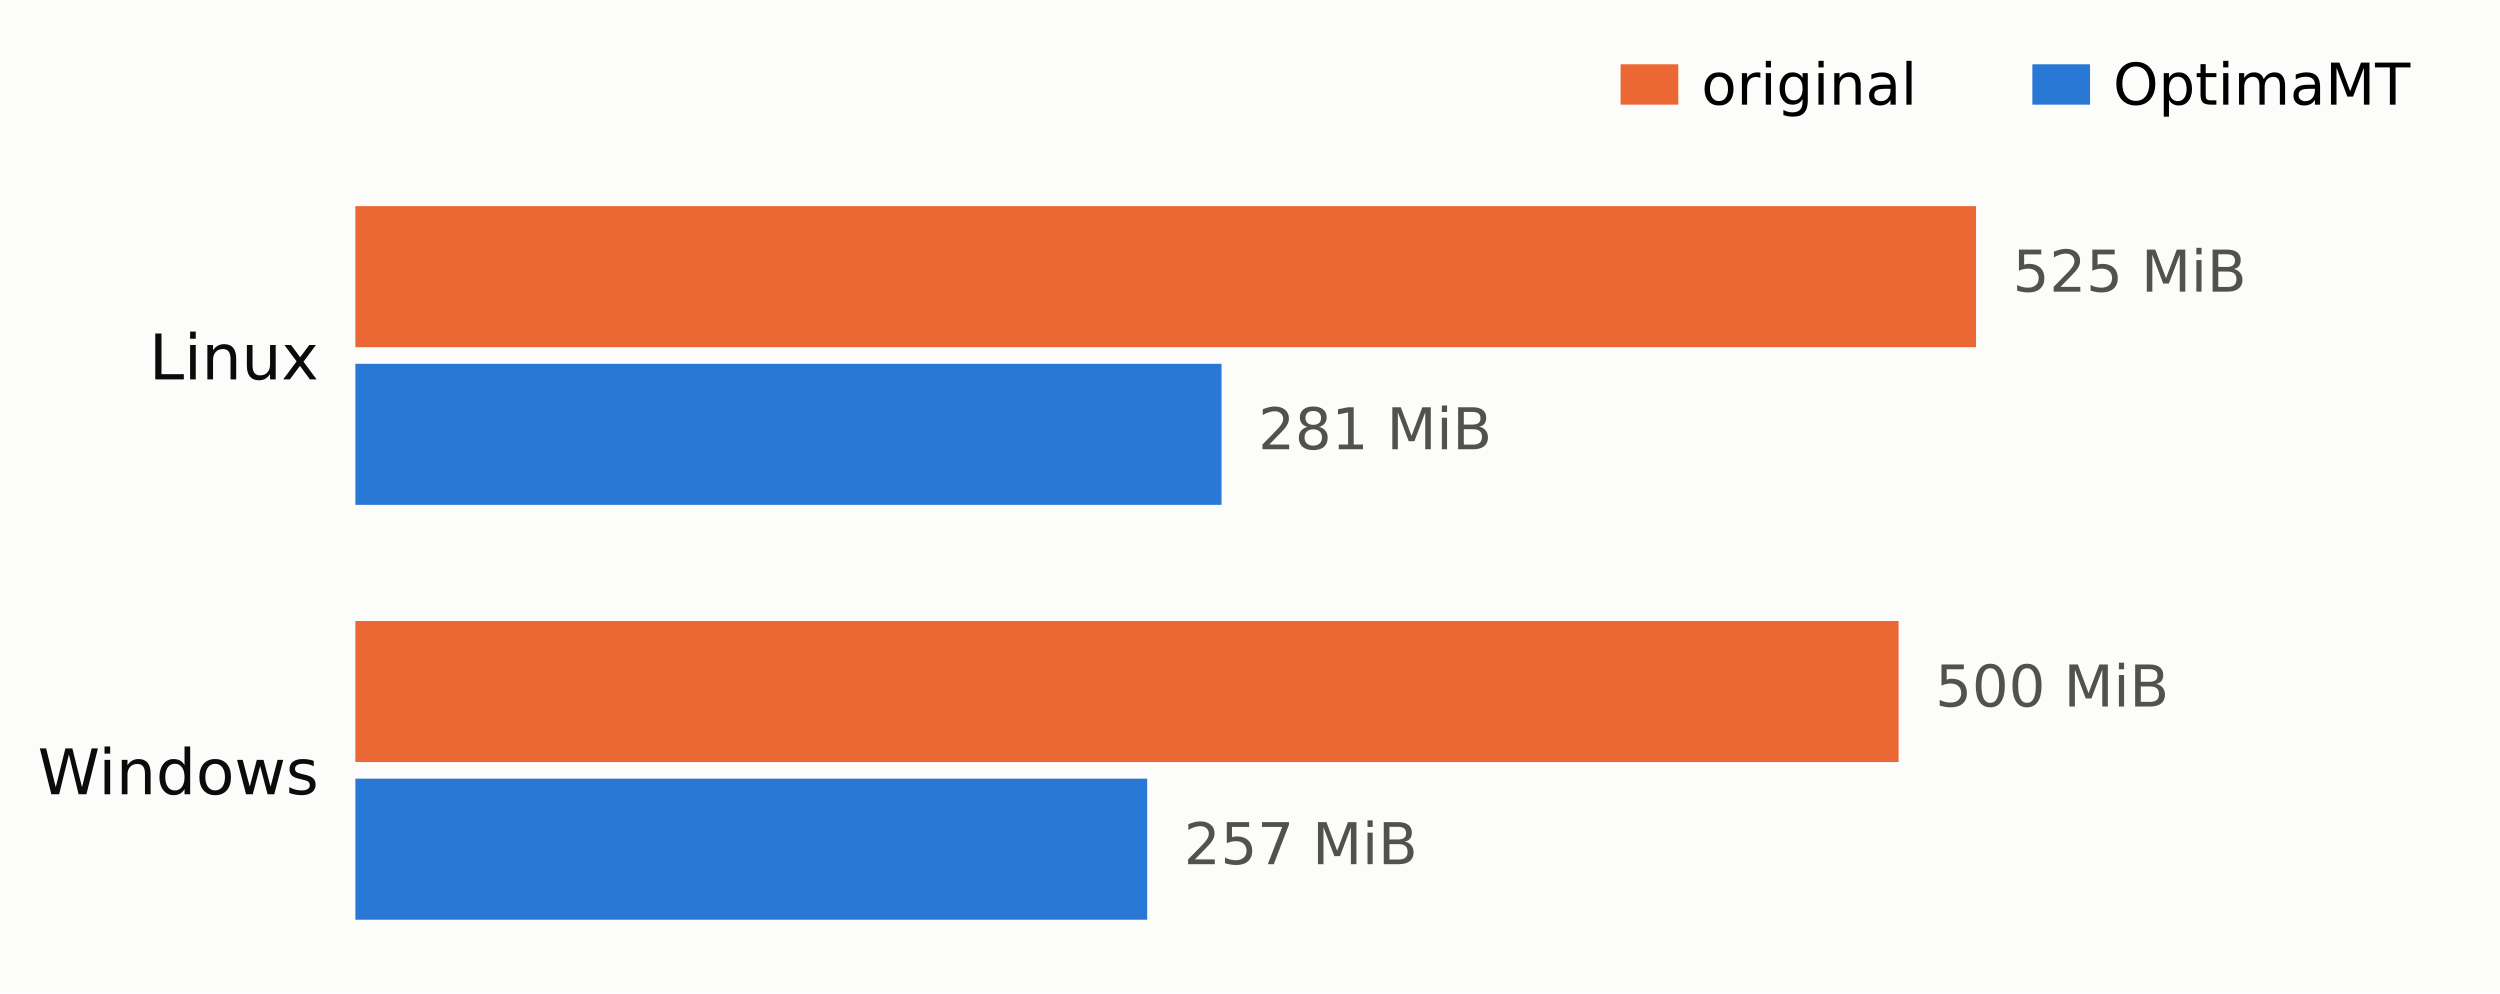
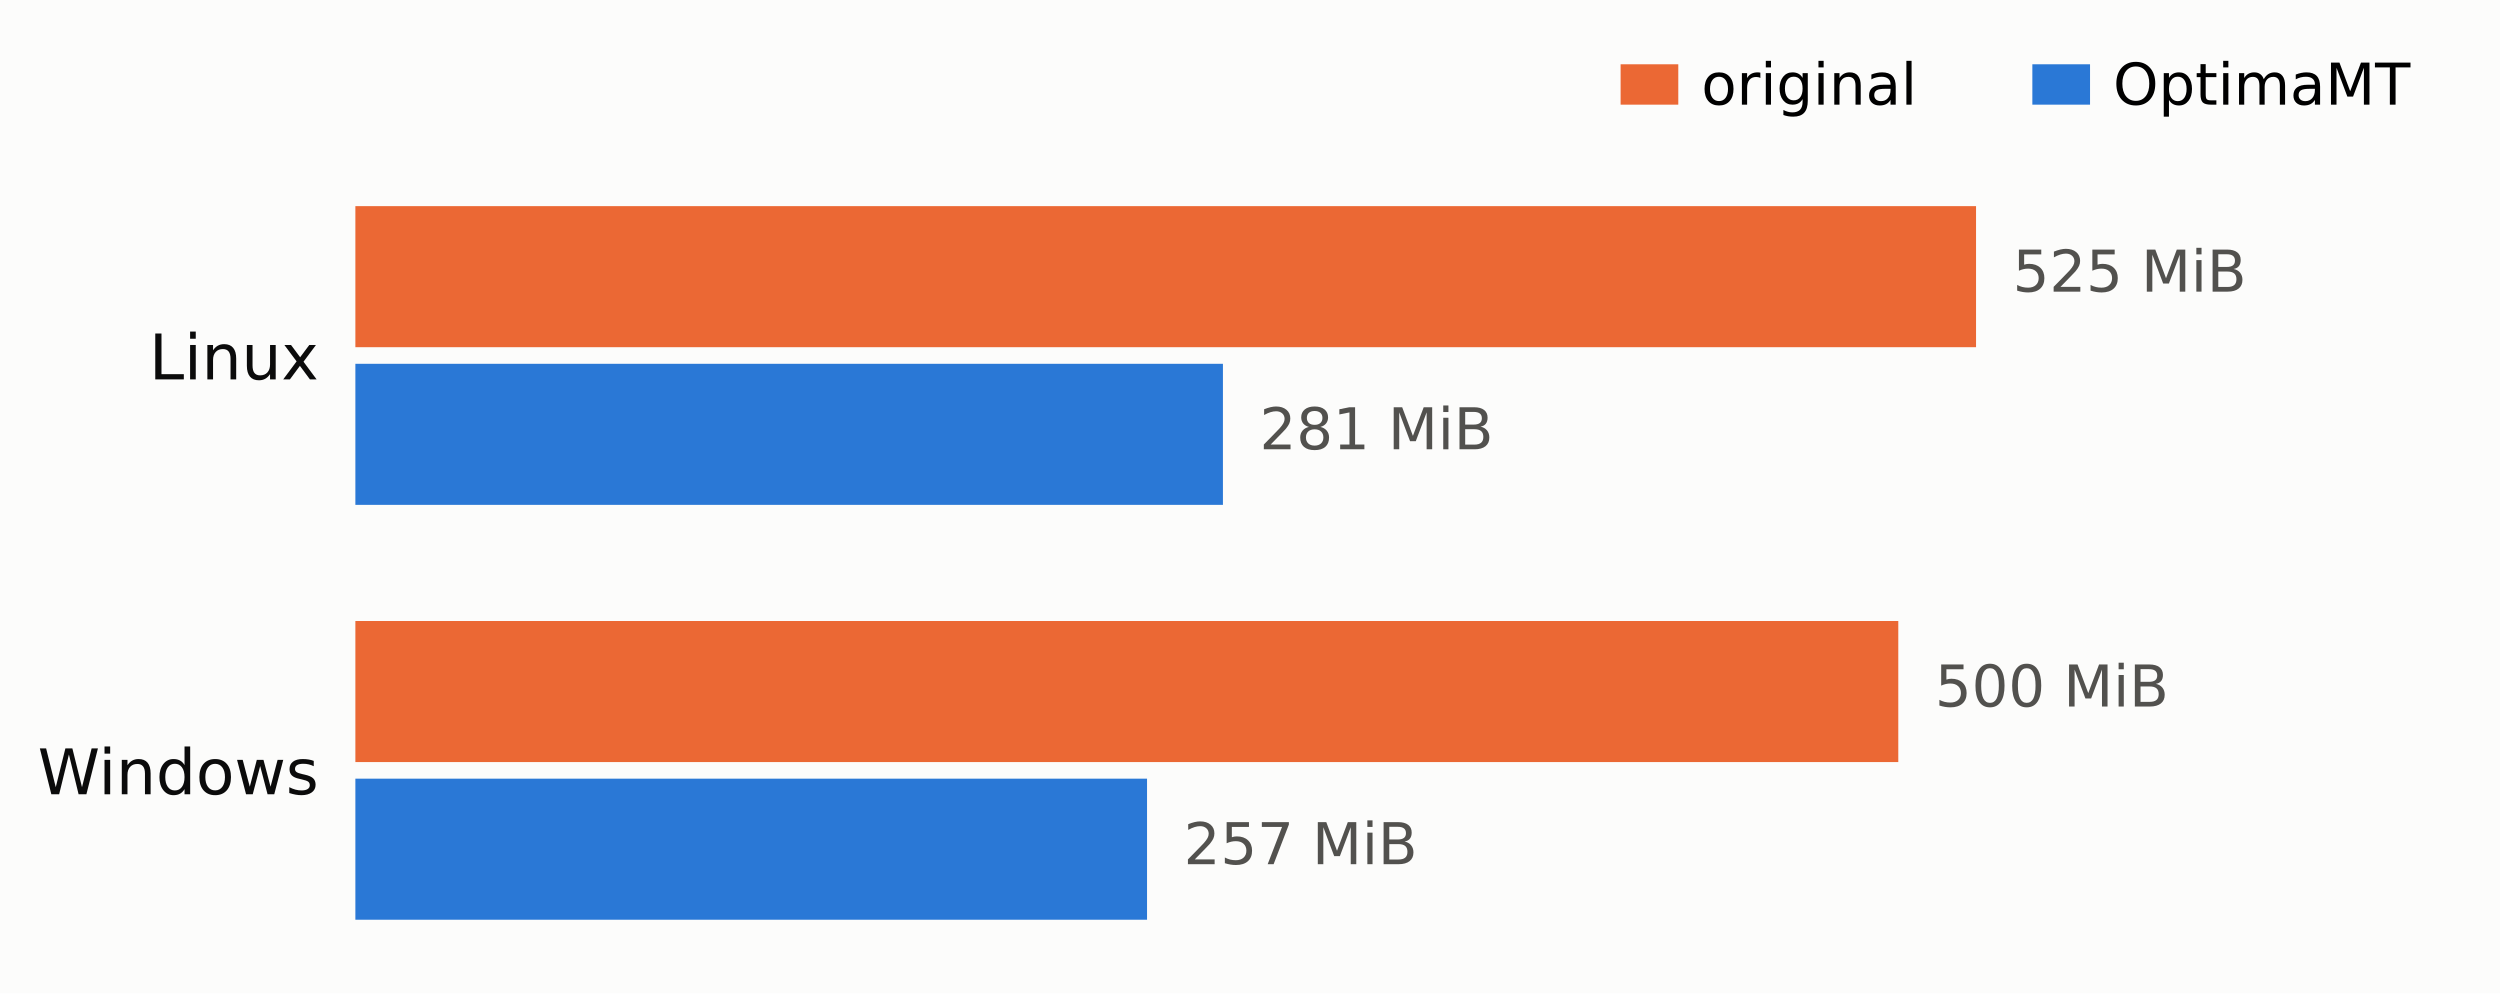
<svg xmlns="http://www.w3.org/2000/svg" xmlns:xlink="http://www.w3.org/1999/xlink" width="476.725pt" height="189.389pt" viewBox="0 0 476.725 189.389" version="1.1">
  <defs>
    <style type="text/css">*{stroke-linejoin: round; stroke-linecap: butt}</style>
  </defs>
  <g id="figure_1">
    <g id="patch_1">
      <path d="M 0 189.389  L 476.725 189.389  L 476.725 0  L 0 0  z " style="fill: #fcfcfb" />
    </g>
    <g id="axes_1">
      <g id="patch_2">
        <path d="M 67.765 182.189  L 469.525 182.189  L 469.525 32.501  L 67.765 32.501  z " style="fill: #fcfcfb" />
      </g>
      <g id="axis_1">
        <g id="ytick_1">
          <g id="text_1">
            <g style="fill: #0b0b0b" transform="translate(28.4325 72.34578) scale(0.12 -0.12)">
              <defs>
                <path id="DejaVuSans-2f" d="M 628 4666  L 1259 4666  L 1259 531  L 3531 531  L 3531 0  L 628 0  L 628 4666  z " transform="scale(0.015625)" />
                <path id="DejaVuSans-4c" d="M 603 3500  L 1178 3500  L 1178 0  L 603 0  L 603 3500  z M 603 4863  L 1178 4863  L 1178 4134  L 603 4134  L 603 4863  z " transform="scale(0.015625)" />
                <path id="DejaVuSans-51" d="M 3513 2113  L 3513 0  L 2938 0  L 2938 2094  Q 2938 2591 2744 2837  Q 2550 3084 2163 3084  Q 1697 3084 1428 2787  Q 1159 2491 1159 1978  L 1159 0  L 581 0  L 581 3500  L 1159 3500  L 1159 2956  Q 1366 3272 1645 3428  Q 1925 3584 2291 3584  Q 2894 3584 3203 3211  Q 3513 2838 3513 2113  z " transform="scale(0.015625)" />
                <path id="DejaVuSans-58" d="M 544 1381  L 544 3500  L 1119 3500  L 1119 1403  Q 1119 906 1312 657  Q 1506 409 1894 409  Q 2359 409 2629 706  Q 2900 1003 2900 1516  L 2900 3500  L 3475 3500  L 3475 0  L 2900 0  L 2900 538  Q 2691 219 2414 64  Q 2138 -91 1772 -91  Q 1169 -91 856 284  Q 544 659 544 1381  z M 1991 3584  L 1991 3584  z " transform="scale(0.015625)" />
                <path id="DejaVuSans-5b" d="M 3513 3500  L 2247 1797  L 3578 0  L 2900 0  L 1881 1375  L 863 0  L 184 0  L 1544 1831  L 300 3500  L 978 3500  L 1906 2253  L 2834 3500  L 3513 3500  z " transform="scale(0.015625)" />
              </defs>
              <use xlink:href="#DejaVuSans-2f" />
              <use xlink:href="#DejaVuSans-4c" transform="translate(55.71875 0)" />
              <use xlink:href="#DejaVuSans-51" transform="translate(83.5 0)" />
              <use xlink:href="#DejaVuSans-58" transform="translate(146.875 0)" />
              <use xlink:href="#DejaVuSans-5b" transform="translate(210.25 0)" />
            </g>
          </g>
        </g>
        <g id="ytick_2">
          <g id="text_2">
            <g style="fill: #0b0b0b" transform="translate(7.2 151.4621) scale(0.12 -0.12)">
              <defs>
                <path id="DejaVuSans-3a" d="M 213 4666  L 850 4666  L 1831 722  L 2809 4666  L 3519 4666  L 4500 722  L 5478 4666  L 6119 4666  L 4947 0  L 4153 0  L 3169 4050  L 2175 0  L 1381 0  L 213 4666  z " transform="scale(0.015625)" />
                <path id="DejaVuSans-47" d="M 2906 2969  L 2906 4863  L 3481 4863  L 3481 0  L 2906 0  L 2906 525  Q 2725 213 2448 61  Q 2172 -91 1784 -91  Q 1150 -91 751 415  Q 353 922 353 1747  Q 353 2572 751 3078  Q 1150 3584 1784 3584  Q 2172 3584 2448 3432  Q 2725 3281 2906 2969  z M 947 1747  Q 947 1113 1208 752  Q 1469 391 1925 391  Q 2381 391 2643 752  Q 2906 1113 2906 1747  Q 2906 2381 2643 2742  Q 2381 3103 1925 3103  Q 1469 3103 1208 2742  Q 947 2381 947 1747  z " transform="scale(0.015625)" />
                <path id="DejaVuSans-52" d="M 1959 3097  Q 1497 3097 1228 2736  Q 959 2375 959 1747  Q 959 1119 1226 758  Q 1494 397 1959 397  Q 2419 397 2687 759  Q 2956 1122 2956 1747  Q 2956 2369 2687 2733  Q 2419 3097 1959 3097  z M 1959 3584  Q 2709 3584 3137 3096  Q 3566 2609 3566 1747  Q 3566 888 3137 398  Q 2709 -91 1959 -91  Q 1206 -91 779 398  Q 353 888 353 1747  Q 353 2609 779 3096  Q 1206 3584 1959 3584  z " transform="scale(0.015625)" />
                <path id="DejaVuSans-5a" d="M 269 3500  L 844 3500  L 1563 769  L 2278 3500  L 2956 3500  L 3675 769  L 4391 3500  L 4966 3500  L 4050 0  L 3372 0  L 2619 2869  L 1863 0  L 1184 0  L 269 3500  z " transform="scale(0.015625)" />
                <path id="DejaVuSans-56" d="M 2834 3397  L 2834 2853  Q 2591 2978 2328 3040  Q 2066 3103 1784 3103  Q 1356 3103 1142 2972  Q 928 2841 928 2578  Q 928 2378 1081 2264  Q 1234 2150 1697 2047  L 1894 2003  Q 2506 1872 2764 1633  Q 3022 1394 3022 966  Q 3022 478 2636 193  Q 2250 -91 1575 -91  Q 1294 -91 989 -36  Q 684 19 347 128  L 347 722  Q 666 556 975 473  Q 1284 391 1588 391  Q 1994 391 2212 530  Q 2431 669 2431 922  Q 2431 1156 2273 1281  Q 2116 1406 1581 1522  L 1381 1569  Q 847 1681 609 1914  Q 372 2147 372 2553  Q 372 3047 722 3315  Q 1072 3584 1716 3584  Q 2034 3584 2315 3537  Q 2597 3491 2834 3397  z " transform="scale(0.015625)" />
              </defs>
              <use xlink:href="#DejaVuSans-3a" />
              <use xlink:href="#DejaVuSans-4c" transform="translate(96.67188 0)" />
              <use xlink:href="#DejaVuSans-51" transform="translate(124.4531 0)" />
              <use xlink:href="#DejaVuSans-47" transform="translate(187.8281 0)" />
              <use xlink:href="#DejaVuSans-52" transform="translate(251.3125 0)" />
              <use xlink:href="#DejaVuSans-5a" transform="translate(312.5 0)" />
              <use xlink:href="#DejaVuSans-56" transform="translate(394.2812 0)" />
            </g>
          </g>
        </g>
      </g>
      <g id="patch_3">
        <path d="M 67.765 66.204  L 376.811 66.204  L 376.811 39.305  L 67.765 39.305  z " clip-path="url(#pa4b145de8d)" style="fill: #eb6834" />
      </g>
      <g id="patch_4">
-         <path d="M 67.765 96.269  L 232.939 96.269  L 232.939 69.369  L 67.765 69.369  z " clip-path="url(#pa4b145de8d)" style="fill: #2a78d6" />
+         <path d="M 67.765 96.269  L 233.201 96.269  L 233.201 69.369  L 67.765 69.369  z " clip-path="url(#pa4b145de8d)" style="fill: #2a78d6" />
      </g>
      <g id="patch_5">
-         <path d="M 67.765 145.321  L 362.041 145.321  L 362.041 118.421  L 67.765 118.421  z " clip-path="url(#pa4b145de8d)" style="fill: #eb6834" />
+         <path d="M 67.765 145.321  L 361.985 145.321  L 361.985 118.421  L 67.765 118.421  z " clip-path="url(#pa4b145de8d)" style="fill: #eb6834" />
      </g>
      <g id="patch_6">
-         <path d="M 67.765 175.385  L 218.757 175.385  L 218.757 148.485  L 67.765 148.485  z " clip-path="url(#pa4b145de8d)" style="fill: #2a78d6" />
+         <path d="M 67.765 175.385  L 218.729 175.385  L 218.729 148.485  L 67.765 148.485  z " clip-path="url(#pa4b145de8d)" style="fill: #2a78d6" />
      </g>
      <g id="text_3">
        <g style="fill: #52514e" transform="translate(376.8112 55.61248) scale(0.11 -0.11)">
          <defs>
            <path id="DejaVuSans-3" transform="scale(0.015625)" />
            <path id="DejaVuSans-18" d="M 691 4666  L 3169 4666  L 3169 4134  L 1269 4134  L 1269 2991  Q 1406 3038 1543 3061  Q 1681 3084 1819 3084  Q 2600 3084 3056 2656  Q 3513 2228 3513 1497  Q 3513 744 3044 326  Q 2575 -91 1722 -91  Q 1428 -91 1123 -41  Q 819 9 494 109  L 494 744  Q 775 591 1075 516  Q 1375 441 1709 441  Q 2250 441 2565 725  Q 2881 1009 2881 1497  Q 2881 1984 2565 2268  Q 2250 2553 1709 2553  Q 1456 2553 1204 2497  Q 953 2441 691 2322  L 691 4666  z " transform="scale(0.015625)" />
            <path id="DejaVuSans-15" d="M 1228 531  L 3431 531  L 3431 0  L 469 0  L 469 531  Q 828 903 1448 1529  Q 2069 2156 2228 2338  Q 2531 2678 2651 2914  Q 2772 3150 2772 3378  Q 2772 3750 2511 3984  Q 2250 4219 1831 4219  Q 1534 4219 1204 4116  Q 875 4013 500 3803  L 500 4441  Q 881 4594 1212 4672  Q 1544 4750 1819 4750  Q 2544 4750 2975 4387  Q 3406 4025 3406 3419  Q 3406 3131 3298 2873  Q 3191 2616 2906 2266  Q 2828 2175 2409 1742  Q 1991 1309 1228 531  z " transform="scale(0.015625)" />
            <path id="DejaVuSans-30" d="M 628 4666  L 1569 4666  L 2759 1491  L 3956 4666  L 4897 4666  L 4897 0  L 4281 0  L 4281 4097  L 3078 897  L 2444 897  L 1241 4097  L 1241 0  L 628 0  L 628 4666  z " transform="scale(0.015625)" />
            <path id="DejaVuSans-25" d="M 1259 2228  L 1259 519  L 2272 519  Q 2781 519 3026 730  Q 3272 941 3272 1375  Q 3272 1813 3026 2020  Q 2781 2228 2272 2228  L 1259 2228  z M 1259 4147  L 1259 2741  L 2194 2741  Q 2656 2741 2882 2914  Q 3109 3088 3109 3444  Q 3109 3797 2882 3972  Q 2656 4147 2194 4147  L 1259 4147  z M 628 4666  L 2241 4666  Q 2963 4666 3353 4366  Q 3744 4066 3744 3513  Q 3744 3084 3544 2831  Q 3344 2578 2956 2516  Q 3422 2416 3680 2098  Q 3938 1781 3938 1306  Q 3938 681 3513 340  Q 3088 0 2303 0  L 628 0  L 628 4666  z " transform="scale(0.015625)" />
          </defs>
          <use xlink:href="#DejaVuSans-3" />
          <use xlink:href="#DejaVuSans-3" transform="translate(31.78125 0)" />
          <use xlink:href="#DejaVuSans-18" transform="translate(63.5625 0)" />
          <use xlink:href="#DejaVuSans-15" transform="translate(127.1875 0)" />
          <use xlink:href="#DejaVuSans-18" transform="translate(190.8125 0)" />
          <use xlink:href="#DejaVuSans-3" transform="translate(254.4375 0)" />
          <use xlink:href="#DejaVuSans-30" transform="translate(286.2188 0)" />
          <use xlink:href="#DejaVuSans-4c" transform="translate(372.5 0)" />
          <use xlink:href="#DejaVuSans-25" transform="translate(400.2812 0)" />
        </g>
      </g>
      <g id="text_4">
-         <g style="fill: #52514e" transform="translate(232.9388 85.67666) scale(0.11 -0.11)">
+         <g style="fill: #52514e" transform="translate(233.2015 85.67666) scale(0.11 -0.11)">
          <defs>
            <path id="DejaVuSans-1b" d="M 2034 2216  Q 1584 2216 1326 1975  Q 1069 1734 1069 1313  Q 1069 891 1326 650  Q 1584 409 2034 409  Q 2484 409 2743 651  Q 3003 894 3003 1313  Q 3003 1734 2745 1975  Q 2488 2216 2034 2216  z M 1403 2484  Q 997 2584 770 2862  Q 544 3141 544 3541  Q 544 4100 942 4425  Q 1341 4750 2034 4750  Q 2731 4750 3128 4425  Q 3525 4100 3525 3541  Q 3525 3141 3298 2862  Q 3072 2584 2669 2484  Q 3125 2378 3379 2068  Q 3634 1759 3634 1313  Q 3634 634 3220 271  Q 2806 -91 2034 -91  Q 1263 -91 848 271  Q 434 634 434 1313  Q 434 1759 690 2068  Q 947 2378 1403 2484  z M 1172 3481  Q 1172 3119 1398 2916  Q 1625 2713 2034 2713  Q 2441 2713 2670 2916  Q 2900 3119 2900 3481  Q 2900 3844 2670 4047  Q 2441 4250 2034 4250  Q 1625 4250 1398 4047  Q 1172 3844 1172 3481  z " transform="scale(0.015625)" />
            <path id="DejaVuSans-14" d="M 794 531  L 1825 531  L 1825 4091  L 703 3866  L 703 4441  L 1819 4666  L 2450 4666  L 2450 531  L 3481 531  L 3481 0  L 794 0  L 794 531  z " transform="scale(0.015625)" />
          </defs>
          <use xlink:href="#DejaVuSans-3" />
          <use xlink:href="#DejaVuSans-3" transform="translate(31.78125 0)" />
          <use xlink:href="#DejaVuSans-15" transform="translate(63.5625 0)" />
          <use xlink:href="#DejaVuSans-1b" transform="translate(127.1875 0)" />
          <use xlink:href="#DejaVuSans-14" transform="translate(190.8125 0)" />
          <use xlink:href="#DejaVuSans-3" transform="translate(254.4375 0)" />
          <use xlink:href="#DejaVuSans-30" transform="translate(286.2188 0)" />
          <use xlink:href="#DejaVuSans-4c" transform="translate(372.5 0)" />
          <use xlink:href="#DejaVuSans-25" transform="translate(400.2812 0)" />
        </g>
      </g>
      <g id="text_5">
-         <g style="fill: #52514e" transform="translate(362.0414 134.7288) scale(0.11 -0.11)">
+         <g style="fill: #52514e" transform="translate(361.9854 134.7288) scale(0.11 -0.11)">
          <defs>
            <path id="DejaVuSans-13" d="M 2034 4250  Q 1547 4250 1301 3770  Q 1056 3291 1056 2328  Q 1056 1369 1301 889  Q 1547 409 2034 409  Q 2525 409 2770 889  Q 3016 1369 3016 2328  Q 3016 3291 2770 3770  Q 2525 4250 2034 4250  z M 2034 4750  Q 2819 4750 3233 4129  Q 3647 3509 3647 2328  Q 3647 1150 3233 529  Q 2819 -91 2034 -91  Q 1250 -91 836 529  Q 422 1150 422 2328  Q 422 3509 836 4129  Q 1250 4750 2034 4750  z " transform="scale(0.015625)" />
          </defs>
          <use xlink:href="#DejaVuSans-3" />
          <use xlink:href="#DejaVuSans-3" transform="translate(31.78125 0)" />
          <use xlink:href="#DejaVuSans-18" transform="translate(63.5625 0)" />
          <use xlink:href="#DejaVuSans-13" transform="translate(127.1875 0)" />
          <use xlink:href="#DejaVuSans-13" transform="translate(190.8125 0)" />
          <use xlink:href="#DejaVuSans-3" transform="translate(254.4375 0)" />
          <use xlink:href="#DejaVuSans-30" transform="translate(286.2188 0)" />
          <use xlink:href="#DejaVuSans-4c" transform="translate(372.5 0)" />
          <use xlink:href="#DejaVuSans-25" transform="translate(400.2812 0)" />
        </g>
      </g>
      <g id="text_6">
-         <g style="fill: #52514e" transform="translate(218.7575 164.7929) scale(0.11 -0.11)">
+         <g style="fill: #52514e" transform="translate(218.7287 164.7929) scale(0.11 -0.11)">
          <defs>
            <path id="DejaVuSans-1a" d="M 525 4666  L 3525 4666  L 3525 4397  L 1831 0  L 1172 0  L 2766 4134  L 525 4134  L 525 4666  z " transform="scale(0.015625)" />
          </defs>
          <use xlink:href="#DejaVuSans-3" />
          <use xlink:href="#DejaVuSans-3" transform="translate(31.78125 0)" />
          <use xlink:href="#DejaVuSans-15" transform="translate(63.5625 0)" />
          <use xlink:href="#DejaVuSans-18" transform="translate(127.1875 0)" />
          <use xlink:href="#DejaVuSans-1a" transform="translate(190.8125 0)" />
          <use xlink:href="#DejaVuSans-3" transform="translate(254.4375 0)" />
          <use xlink:href="#DejaVuSans-30" transform="translate(286.2188 0)" />
          <use xlink:href="#DejaVuSans-4c" transform="translate(372.5 0)" />
          <use xlink:href="#DejaVuSans-25" transform="translate(400.2812 0)" />
        </g>
      </g>
      <g id="legend_1">
        <g id="patch_7">
          <path d="M 309.033 19.958  L 320.033 19.958  L 320.033 12.258  L 309.033 12.258  z " style="fill: #eb6834" />
        </g>
        <g id="text_7">
          <g transform="translate(324.4333 19.95828) scale(0.11 -0.11)">
            <defs>
              <path id="DejaVuSans-55" d="M 2631 2963  Q 2534 3019 2420 3045  Q 2306 3072 2169 3072  Q 1681 3072 1420 2755  Q 1159 2438 1159 1844  L 1159 0  L 581 0  L 581 3500  L 1159 3500  L 1159 2956  Q 1341 3275 1631 3429  Q 1922 3584 2338 3584  Q 2397 3584 2469 3576  Q 2541 3569 2628 3553  L 2631 2963  z " transform="scale(0.015625)" />
              <path id="DejaVuSans-4a" d="M 2906 1791  Q 2906 2416 2648 2759  Q 2391 3103 1925 3103  Q 1463 3103 1205 2759  Q 947 2416 947 1791  Q 947 1169 1205 825  Q 1463 481 1925 481  Q 2391 481 2648 825  Q 2906 1169 2906 1791  z M 3481 434  Q 3481 -459 3084 -895  Q 2688 -1331 1869 -1331  Q 1566 -1331 1297 -1286  Q 1028 -1241 775 -1147  L 775 -588  Q 1028 -725 1275 -790  Q 1522 -856 1778 -856  Q 2344 -856 2625 -561  Q 2906 -266 2906 331  L 2906 616  Q 2728 306 2450 153  Q 2172 0 1784 0  Q 1141 0 747 490  Q 353 981 353 1791  Q 353 2603 747 3093  Q 1141 3584 1784 3584  Q 2172 3584 2450 3431  Q 2728 3278 2906 2969  L 2906 3500  L 3481 3500  L 3481 434  z " transform="scale(0.015625)" />
              <path id="DejaVuSans-44" d="M 2194 1759  Q 1497 1759 1228 1600  Q 959 1441 959 1056  Q 959 750 1161 570  Q 1363 391 1709 391  Q 2188 391 2477 730  Q 2766 1069 2766 1631  L 2766 1759  L 2194 1759  z M 3341 1997  L 3341 0  L 2766 0  L 2766 531  Q 2569 213 2275 61  Q 1981 -91 1556 -91  Q 1019 -91 701 211  Q 384 513 384 1019  Q 384 1609 779 1909  Q 1175 2209 1959 2209  L 2766 2209  L 2766 2266  Q 2766 2663 2505 2880  Q 2244 3097 1772 3097  Q 1472 3097 1187 3025  Q 903 2953 641 2809  L 641 3341  Q 956 3463 1253 3523  Q 1550 3584 1831 3584  Q 2591 3584 2966 3190  Q 3341 2797 3341 1997  z " transform="scale(0.015625)" />
              <path id="DejaVuSans-4f" d="M 603 4863  L 1178 4863  L 1178 0  L 603 0  L 603 4863  z " transform="scale(0.015625)" />
            </defs>
            <use xlink:href="#DejaVuSans-52" />
            <use xlink:href="#DejaVuSans-55" transform="translate(61.1875 0)" />
            <use xlink:href="#DejaVuSans-4c" transform="translate(102.2969 0)" />
            <use xlink:href="#DejaVuSans-4a" transform="translate(130.0781 0)" />
            <use xlink:href="#DejaVuSans-4c" transform="translate(193.5625 0)" />
            <use xlink:href="#DejaVuSans-51" transform="translate(221.3438 0)" />
            <use xlink:href="#DejaVuSans-44" transform="translate(284.7188 0)" />
            <use xlink:href="#DejaVuSans-4f" transform="translate(346 0)" />
          </g>
        </g>
        <g id="patch_8">
          <path d="M 387.549 19.958  L 398.549 19.958  L 398.549 12.258  L 387.549 12.258  z " style="fill: #2a78d6" />
        </g>
        <g id="text_8">
          <g transform="translate(402.9492 19.95828) scale(0.11 -0.11)">
            <defs>
              <path id="DejaVuSans-32" d="M 2522 4238  Q 1834 4238 1429 3725  Q 1025 3213 1025 2328  Q 1025 1447 1429 934  Q 1834 422 2522 422  Q 3209 422 3611 934  Q 4013 1447 4013 2328  Q 4013 3213 3611 3725  Q 3209 4238 2522 4238  z M 2522 4750  Q 3503 4750 4090 4092  Q 4678 3434 4678 2328  Q 4678 1225 4090 567  Q 3503 -91 2522 -91  Q 1538 -91 948 565  Q 359 1222 359 2328  Q 359 3434 948 4092  Q 1538 4750 2522 4750  z " transform="scale(0.015625)" />
              <path id="DejaVuSans-53" d="M 1159 525  L 1159 -1331  L 581 -1331  L 581 3500  L 1159 3500  L 1159 2969  Q 1341 3281 1617 3432  Q 1894 3584 2278 3584  Q 2916 3584 3314 3078  Q 3713 2572 3713 1747  Q 3713 922 3314 415  Q 2916 -91 2278 -91  Q 1894 -91 1617 61  Q 1341 213 1159 525  z M 3116 1747  Q 3116 2381 2855 2742  Q 2594 3103 2138 3103  Q 1681 3103 1420 2742  Q 1159 2381 1159 1747  Q 1159 1113 1420 752  Q 1681 391 2138 391  Q 2594 391 2855 752  Q 3116 1113 3116 1747  z " transform="scale(0.015625)" />
              <path id="DejaVuSans-57" d="M 1172 4494  L 1172 3500  L 2356 3500  L 2356 3053  L 1172 3053  L 1172 1153  Q 1172 725 1289 603  Q 1406 481 1766 481  L 2356 481  L 2356 0  L 1766 0  Q 1100 0 847 248  Q 594 497 594 1153  L 594 3053  L 172 3053  L 172 3500  L 594 3500  L 594 4494  L 1172 4494  z " transform="scale(0.015625)" />
              <path id="DejaVuSans-50" d="M 3328 2828  Q 3544 3216 3844 3400  Q 4144 3584 4550 3584  Q 5097 3584 5394 3201  Q 5691 2819 5691 2113  L 5691 0  L 5113 0  L 5113 2094  Q 5113 2597 4934 2840  Q 4756 3084 4391 3084  Q 3944 3084 3684 2787  Q 3425 2491 3425 1978  L 3425 0  L 2847 0  L 2847 2094  Q 2847 2600 2669 2842  Q 2491 3084 2119 3084  Q 1678 3084 1418 2786  Q 1159 2488 1159 1978  L 1159 0  L 581 0  L 581 3500  L 1159 3500  L 1159 2956  Q 1356 3278 1631 3431  Q 1906 3584 2284 3584  Q 2666 3584 2933 3390  Q 3200 3197 3328 2828  z " transform="scale(0.015625)" />
              <path id="DejaVuSans-37" d="M -19 4666  L 3928 4666  L 3928 4134  L 2272 4134  L 2272 0  L 1638 0  L 1638 4134  L -19 4134  L -19 4666  z " transform="scale(0.015625)" />
            </defs>
            <use xlink:href="#DejaVuSans-32" />
            <use xlink:href="#DejaVuSans-53" transform="translate(78.71875 0)" />
            <use xlink:href="#DejaVuSans-57" transform="translate(142.2031 0)" />
            <use xlink:href="#DejaVuSans-4c" transform="translate(181.4062 0)" />
            <use xlink:href="#DejaVuSans-50" transform="translate(209.1875 0)" />
            <use xlink:href="#DejaVuSans-44" transform="translate(306.5938 0)" />
            <use xlink:href="#DejaVuSans-30" transform="translate(367.875 0)" />
            <use xlink:href="#DejaVuSans-37" transform="translate(454.1562 0)" />
          </g>
        </g>
      </g>
    </g>
  </g>
  <defs>
    <clipPath id="pa4b145de8d">
      <rect x="67.765" y="32.501" width="401.76" height="149.688" />
    </clipPath>
  </defs>
</svg>
